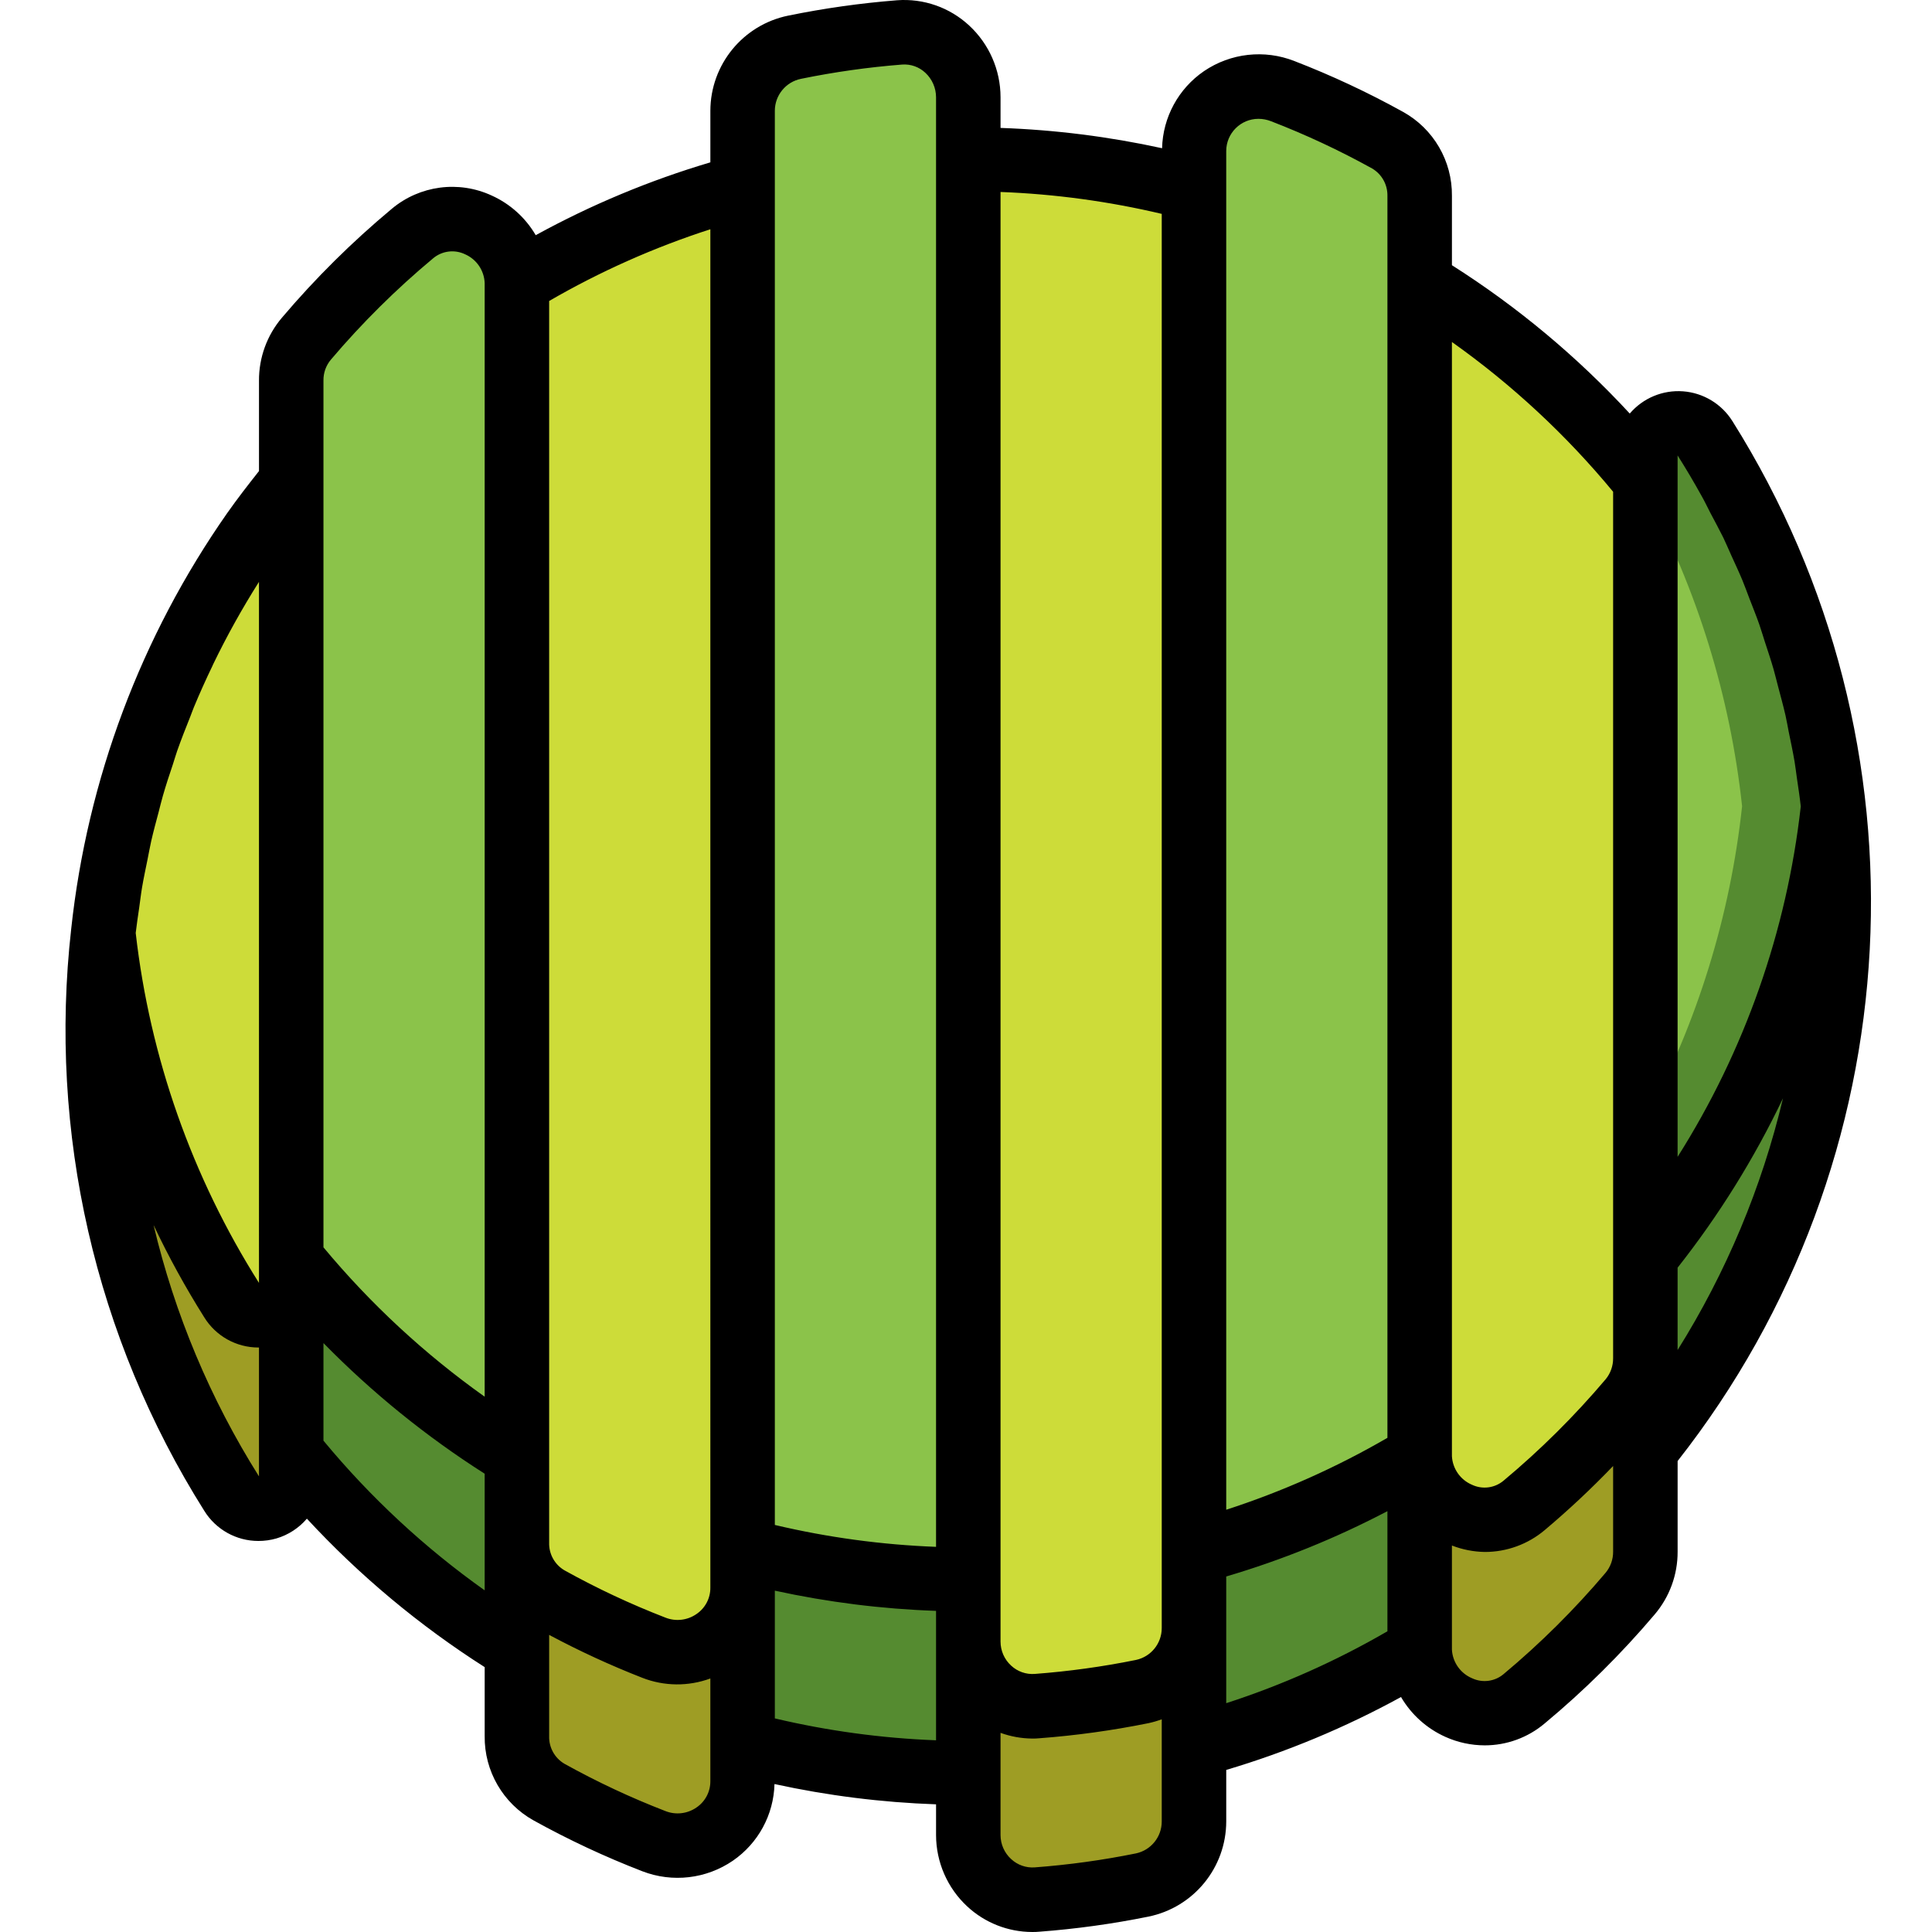
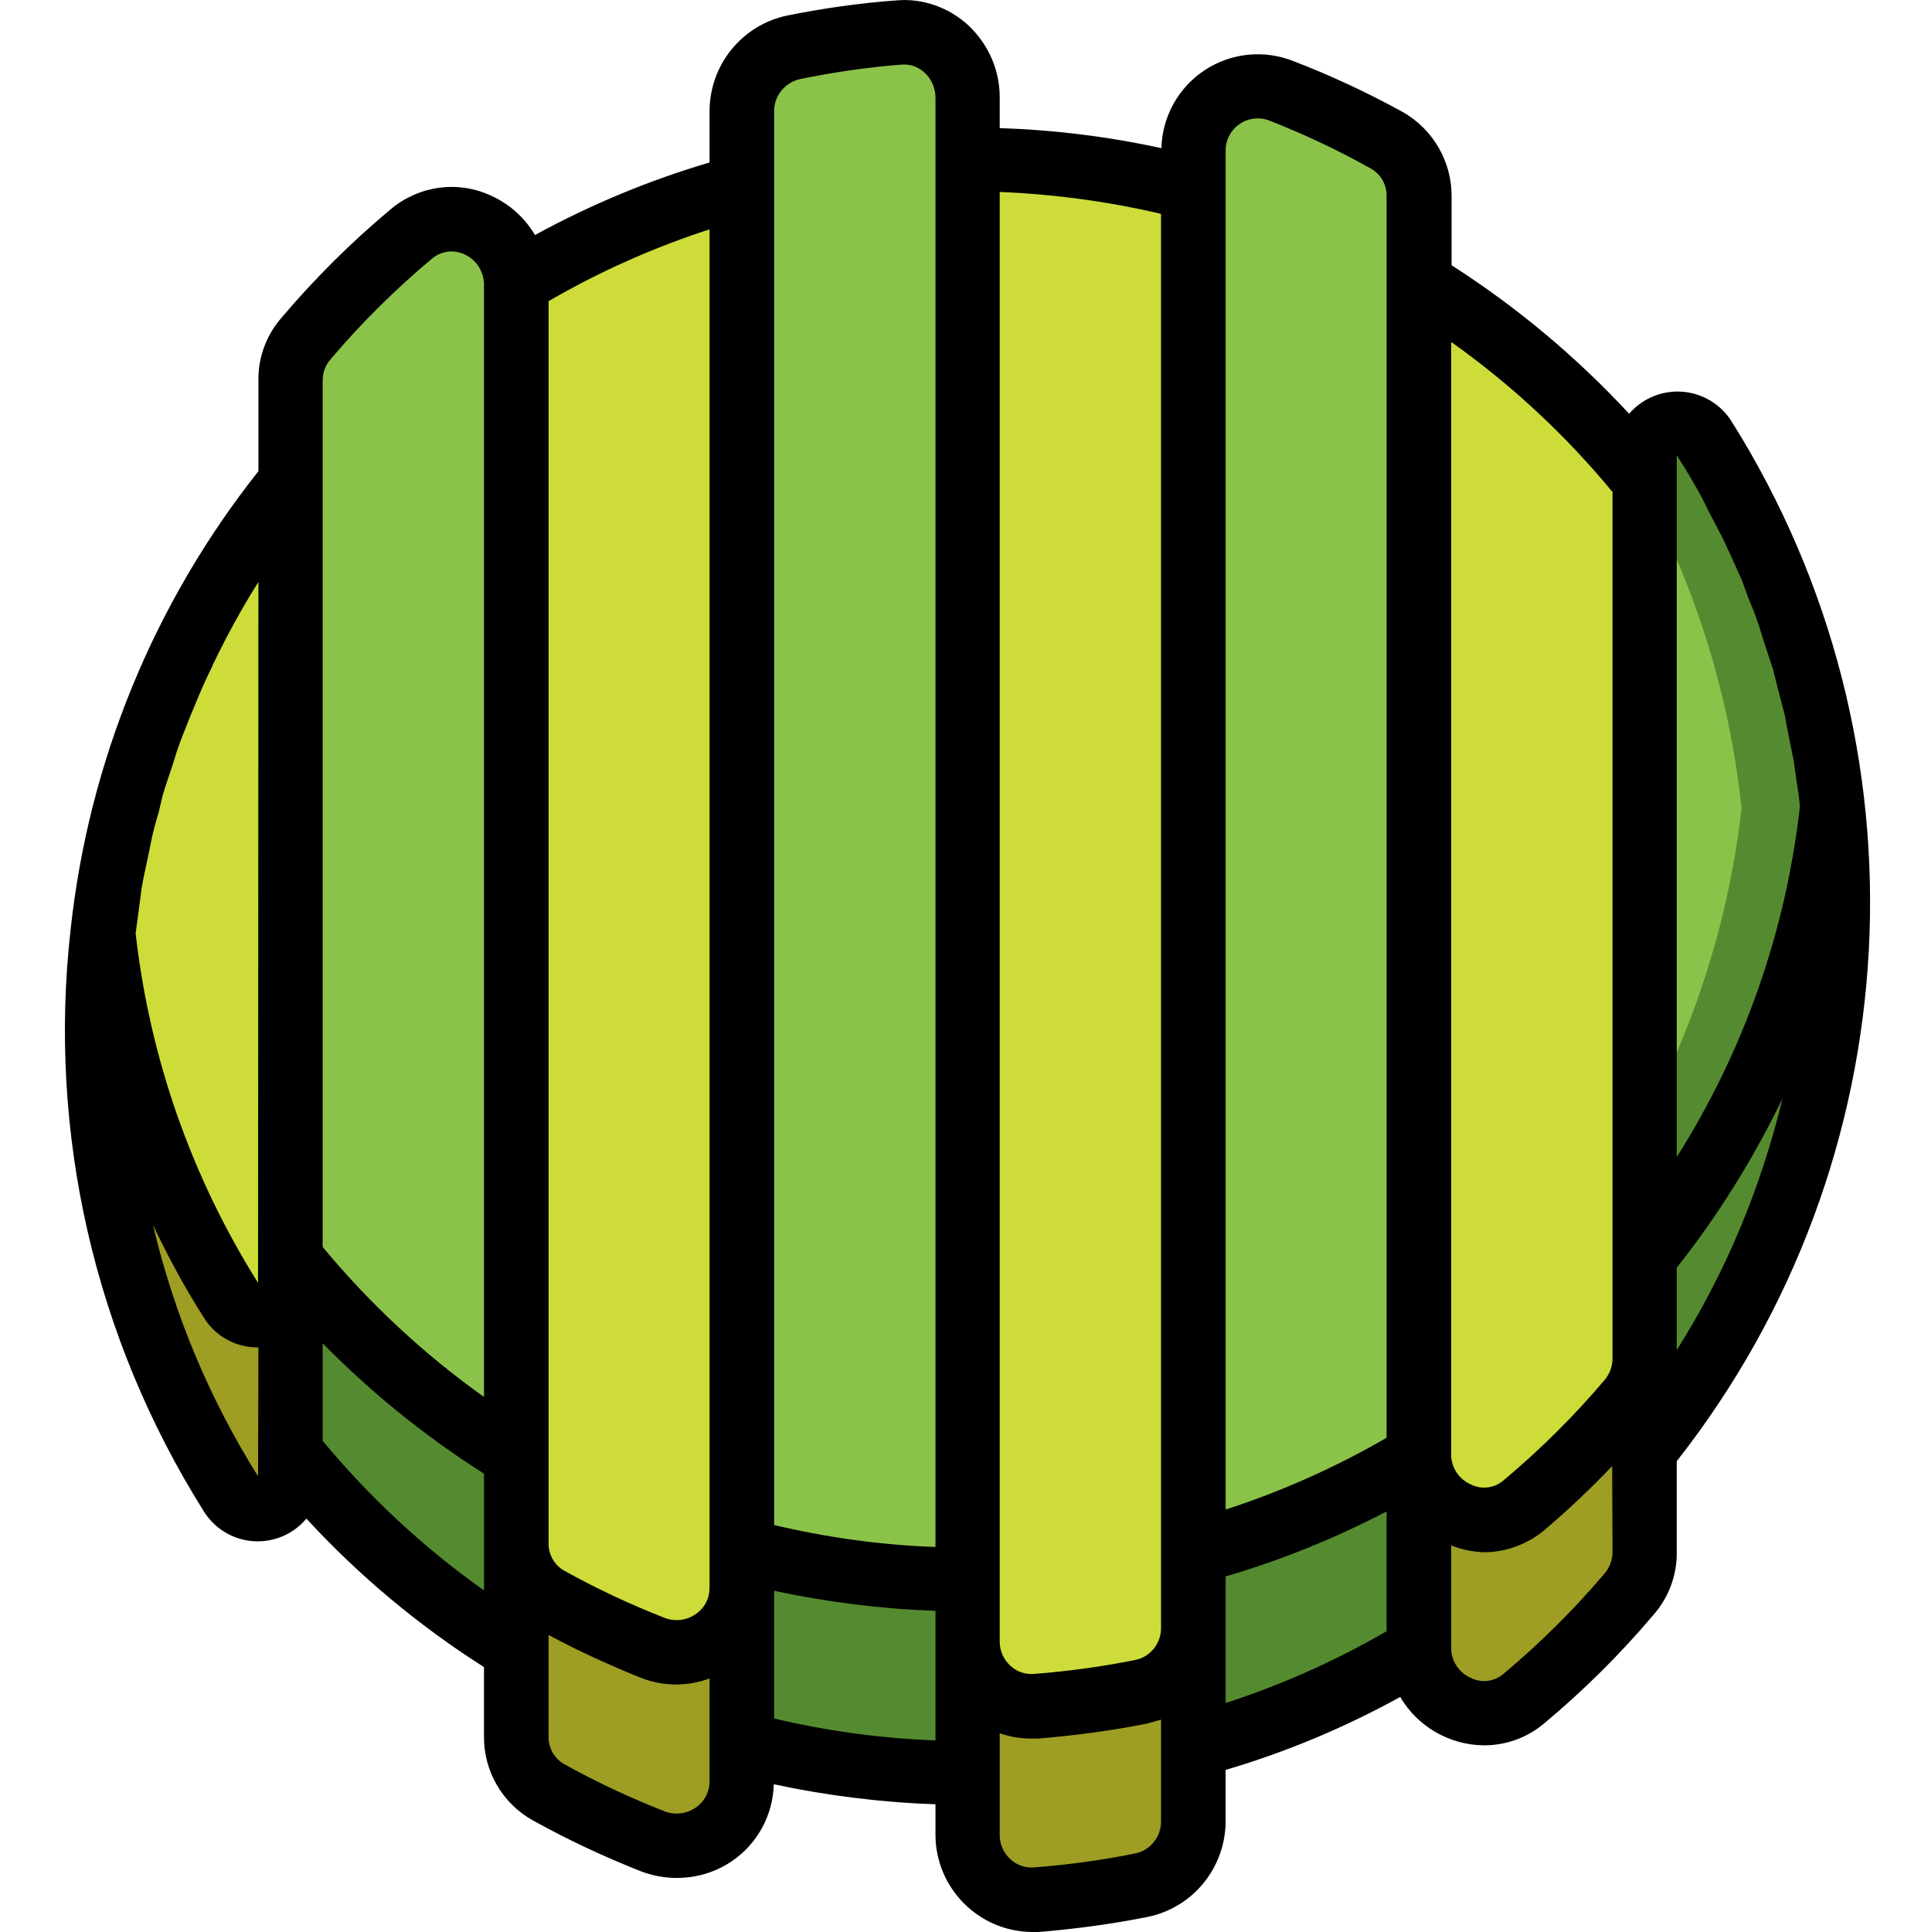
- <svg xmlns="http://www.w3.org/2000/svg" height="511pt" viewBox="-17 0 511 511.337" width="511pt">
-   <path d="m468.059 213.379c-3.734-34.625-15.352-67.934-33.965-97.363-2.062-3.184-5.969-4.633-9.605-3.57-3.641 1.062-6.152 4.387-6.18 8.176v6.402c-1.109-1.281-2.133-2.562-3.16-3.758-2.133-2.645-4.434-5.203-6.824-7.68-1.023-1.195-2.133-2.305-3.242-3.496-2.219-2.391-4.609-4.695-7-7-12.016-11.543-25.266-21.73-39.508-30.379v-22.867c.066-6.113-3.203-11.773-8.535-14.762-8.934-4.961-18.199-9.293-27.73-12.973-5.27-2.105-11.238-1.461-15.941 1.719-4.699 3.18-7.52 8.48-7.527 14.152v9.984c-19.48-5.227-39.562-7.867-59.73-7.852v-16.383c.031-4.738-1.906-9.281-5.355-12.535-3.445-3.25-8.094-4.926-12.82-4.617-9.348.734-18.637 2.047-27.82 3.926-7.992 1.629-13.734 8.656-13.738 16.812v19.965c-21.027 5.609-41.145 14.203-59.734 25.516-.156-6.465-3.957-12.285-9.812-15.035-5.855-2.746-12.762-1.945-17.836 2.066-10.148 8.441-19.539 17.746-28.074 27.816-2.625 3.098-4.051 7.035-4.012 11.094v26.797c-27.762 34.121-45.043 75.559-49.746 119.293-5.859 51.914 6.121 104.277 33.961 148.48 2.02 3.262 5.965 4.773 9.645 3.699 3.68-1.074 6.191-4.473 6.141-8.305v-6.402c16.754 20.766 36.961 38.492 59.734 52.395v22.785c-.09 6.141 3.184 11.836 8.535 14.848 8.934 4.957 18.199 9.293 27.73 12.973 5.27 2.066 11.223 1.41 15.91-1.762 4.691-3.172 7.516-8.449 7.559-14.113v-9.984c19.48 5.23 39.562 7.867 59.734 7.852v16.387c-.027 4.727 1.918 9.254 5.367 12.492 3.449 3.238 8.09 4.895 12.809 4.574 9.34-.707 18.633-1.988 27.816-3.84 7.992-1.633 13.734-8.656 13.738-16.812v-19.969c21.027-5.605 41.145-14.199 59.734-25.516.156 6.469 3.957 12.289 9.812 15.035 5.855 2.75 12.762 1.949 17.836-2.062 10.148-8.441 19.539-17.75 28.074-27.82 2.613-3.102 4.035-7.035 4.012-11.094v-26.793c38.734-47.883 56.652-109.297 49.75-170.496zm0 0" fill="#26b99a" />
-   <path d="m469.508 238.98c.109 52.75-17.977 103.922-51.199 144.895v-51.199c27.734-34.141 45.012-75.566 49.75-119.297.957 8.5 1.441 17.047 1.449 25.602zm0 0" fill="#558b30" />
-   <path d="m418.309 359.469v51.199c.023 4.059-1.398 7.992-4.012 11.094-8.535 10.07-17.926 19.379-28.074 27.82-5.074 4.012-11.98 4.812-17.836 2.062-5.855-2.746-9.656-8.566-9.812-15.035v-51.199c.156 6.469 3.957 12.289 9.812 15.035 5.855 2.746 12.762 1.949 17.836-2.062 10.148-8.441 19.539-17.75 28.074-27.82 2.613-3.102 4.035-7.035 4.012-11.094zm0 0" fill="#9e9d24" />
-   <path d="m358.574 385.41v51.199c-18.59 11.316-38.707 19.91-59.734 25.516v-51.199c21.027-5.605 41.145-14.199 59.734-25.516zm0 0" fill="#558b30" />
-   <path d="m298.84 430.895v51.199c-.004 8.156-5.746 15.18-13.738 16.812-9.184 1.852-18.477 3.133-27.816 3.84-4.719.32-9.359-1.336-12.809-4.574-3.449-3.238-5.395-7.766-5.367-12.492v-51.203c-.027 4.73 1.918 9.258 5.367 12.496 3.449 3.238 8.09 4.895 12.809 4.57 9.34-.703 18.633-1.988 27.816-3.84 7.992-1.629 13.734-8.652 13.738-16.809zm0 0" fill="#9e9d24" />
-   <path d="m239.109 418.094v51.199c-20.172.016-40.254-2.621-59.734-7.852v-51.199c19.48 5.227 39.562 7.867 59.734 7.852zm0 0" fill="#558b30" />
-   <path d="m179.375 420.227v51.199c-.043 5.664-2.867 10.941-7.559 14.113-4.688 3.172-10.641 3.828-15.91 1.762-9.531-3.68-18.797-8.016-27.73-12.973-5.352-3.012-8.625-8.707-8.535-14.848v-51.199c-.09 6.137 3.184 11.836 8.535 14.848 8.934 4.957 18.199 9.293 27.73 12.969 5.27 2.07 11.223 1.41 15.91-1.762 4.691-3.172 7.516-8.449 7.559-14.109zm0 0" fill="#9e9d24" />
-   <path d="m119.641 385.496v51.199c-22.773-13.902-42.98-31.629-59.734-52.395v-51.113c16.777 20.719 36.98 38.414 59.734 52.309zm0 0" fill="#558b30" />
-   <path d="m59.906 339.5v51.203c.051 3.832-2.461 7.23-6.141 8.305-3.68 1.074-7.625-.438-9.645-3.699-27.84-44.203-39.82-96.566-33.961-148.48 3.719 34.602 15.336 67.887 33.961 97.281 2.02 3.262 5.965 4.773 9.645 3.699 3.68-1.074 6.191-4.473 6.141-8.309zm0 0" fill="#9e9d24" />
-   <path d="m418.309 127.023v232.445c.023 4.059-1.398 7.992-4.012 11.094-8.535 10.07-17.926 19.379-28.074 27.82-5.074 4.012-11.98 4.809-17.836 2.062-5.855-2.746-9.656-8.566-9.812-15.035v-310.699c14.242 8.648 27.492 18.836 39.508 30.379 2.391 2.305 4.781 4.609 7 7 1.109 1.191 2.219 2.301 3.242 3.496 2.391 2.477 4.691 5.035 6.824 7.68 1.027 1.195 2.051 2.477 3.16 3.758zm0 0" fill="#cddc39" />
-   <path d="m358.574 51.844v333.566c-18.59 11.316-38.707 19.91-59.734 25.516v-370.945c.008-5.672 2.828-10.973 7.527-14.152 4.703-3.18 10.672-3.824 15.941-1.719 9.531 3.68 18.797 8.012 27.73 12.973 5.332 2.988 8.602 8.648 8.535 14.762zm0 0" fill="#8bc34a" />
-   <path d="m298.84 49.965v380.93c-.004 8.156-5.746 15.18-13.738 16.809-9.184 1.852-18.477 3.137-27.816 3.84-4.719.324-9.359-1.332-12.809-4.57-3.449-3.238-5.395-7.766-5.367-12.496l-.004-392.363c20.172-.016 40.254 2.625 59.734 7.852zm0 0" fill="#cddc39" />
-   <path d="m239.109 25.73v392.363c-20.172.016-40.254-2.625-59.734-7.852v-380.926c.004-8.156 5.746-15.184 13.738-16.812 9.184-1.879 18.473-3.191 27.82-3.926 4.727-.309 9.375 1.367 12.82 4.617 3.449 3.254 5.387 7.797 5.355 12.535zm0 0" fill="#8bc34a" />
-   <path d="m179.375 49.281v370.945c-.043 5.66-2.867 10.938-7.559 14.109-4.688 3.172-10.641 3.832-15.91 1.762-9.531-3.676-18.797-8.012-27.73-12.969-5.352-3.012-8.625-8.711-8.535-14.848v-333.484c18.59-11.312 38.707-19.906 59.734-25.516zm0 0" fill="#cddc39" />
-   <path d="m119.641 74.797v310.699c-22.754-13.895-42.957-31.59-59.734-52.309v-232.449c-.039-4.059 1.387-7.996 4.012-11.094 8.535-10.07 17.926-19.375 28.074-27.816 5.074-4.012 11.98-4.812 17.836-2.066 5.855 2.75 9.656 8.57 9.812 15.035zm0 0" fill="#8bc34a" />
-   <path d="m59.906 127.535v211.965c.051 3.836-2.461 7.234-6.141 8.309-3.68 1.074-7.625-.438-9.645-3.699-18.625-29.395-30.242-62.68-33.961-97.281 4.703-43.734 21.984-85.172 49.746-119.293zm0 0" fill="#cddc39" />
-   <path d="m468.059 213.379c-4.738 43.73-22.016 85.156-49.75 119.297v-212.055c.027-3.789 2.539-7.113 6.18-8.176 3.637-1.062 7.543.387 9.605 3.57 18.613 29.43 30.23 62.738 33.965 97.363zm0 0" fill="#558b30" />
-   <path d="m443.906 213.379c-3.141 29.004-11.832 57.137-25.598 82.859v-165.805c13.766 25.754 22.457 53.914 25.598 82.945zm0 0" fill="#8bc34a" />
-   <path d="m441.348 111.465c-2.852-4.562-7.707-7.496-13.074-7.895-5.367-.398-10.602 1.785-14.098 5.883-13.922-15.07-29.746-28.27-47.066-39.262v-18.348c.098-9.23-4.871-17.77-12.945-22.238-9.262-5.129-18.859-9.621-28.734-13.441-7.93-3.125-16.895-2.129-23.945 2.664-6.758 4.625-10.887 12.215-11.09 20.402-14.062-3.074-28.371-4.875-42.754-5.375v-8.125c-.008-7.211-3.02-14.09-8.312-18.984-5.156-4.785-12.074-7.203-19.086-6.676-9.684.766-19.305 2.125-28.82 4.07-11.957 2.453-20.555 12.965-20.582 25.176v13.652c-16.051 4.762-31.547 11.223-46.223 19.277-2.699-4.617-6.766-8.285-11.641-10.488-8.754-4.055-19.059-2.688-26.453 3.508-10.504 8.75-20.23 18.391-29.074 28.816-3.953 4.648-6.105 10.559-6.074 16.656v23.938c-2.887 3.652-5.734 7.32-8.391 11.094-22.832 32.621-37.043 70.488-41.309 110.078-6.078 53.828 6.332 108.125 35.191 153.969 3.062 4.988 8.5 8.031 14.355 8.027 1.617.004 3.23-.223 4.785-.672 3.133-.93 5.926-2.746 8.047-5.23 13.938 15.059 29.75 28.266 47.055 39.293v18.246c-.109 9.254 4.859 17.82 12.941 22.324 9.277 5.137 18.895 9.633 28.785 13.457 7.957 3.074 16.922 2.031 23.961-2.793 6.707-4.609 10.805-12.152 11.016-20.289 14.062 3.07 28.375 4.867 42.762 5.367v8.133c.008 7.176 3.004 14.027 8.27 18.906 4.668 4.324 10.789 6.734 17.152 6.75.629 0 1.262 0 1.902-.074 9.703-.73 19.355-2.066 28.895-3.996 11.961-2.449 20.555-12.961 20.582-25.172v-13.652c16.059-4.773 31.566-11.242 46.258-19.293 2.727 4.656 6.84 8.348 11.77 10.555 3.266 1.469 6.805 2.23 10.383 2.234 5.812.004 11.434-2.051 15.871-5.801 10.512-8.742 20.242-18.383 29.082-28.809 3.961-4.645 6.129-10.555 6.102-16.66v-23.984c62.473-79.473 68.277-189.621 14.508-275.219zm-389.973 279.281c-12.898-20.484-22.324-42.957-27.895-66.512 3.969 8.387 8.441 16.527 13.387 24.383 3.062 4.988 8.5 8.027 14.355 8.027h.152zm0-51.203c-17.719-28.02-28.871-59.68-32.625-92.621.258-2.234.598-4.453.922-6.68.258-1.785.453-3.586.754-5.352.418-2.473.945-4.914 1.441-7.363.332-1.629.613-3.27.98-4.891.59-2.609 1.297-5.18 1.98-7.754.383-1.434.707-2.887 1.117-4.27.801-2.789 1.707-5.547 2.637-8.293.383-1.18.727-2.371 1.133-3.551 1.078-3.078 2.281-6.117 3.5-9.156.316-.801.598-1.629.93-2.43 1.535-3.695 3.176-7.344 4.918-10.949.059-.121.109-.25.16-.375 3.633-7.512 7.688-14.809 12.152-21.855zm59.734 68.738v12.629c-15.895-11.281-30.238-24.598-42.668-39.613v-25.828c12.859 13.113 27.172 24.715 42.668 34.574zm0-38.621c-15.875-11.273-30.219-24.562-42.668-39.527v-229.395c-.039-2.035.664-4.016 1.98-5.57 8.223-9.691 17.266-18.652 27.031-26.789 2.367-2 5.691-2.422 8.484-1.074 3.039 1.34 5.047 4.293 5.172 7.613zm59.73 91.781v9.984c.016 2.797-1.371 5.414-3.695 6.973-2.398 1.656-5.469 2.008-8.184.938-9.184-3.551-18.113-7.734-26.727-12.516-2.594-1.516-4.152-4.332-4.059-7.34v-26.777c7.988 4.27 16.223 8.062 24.66 11.359 5.777 2.258 12.184 2.32 18.004.176zm0-51.199v9.984c.016 2.797-1.371 5.414-3.695 6.973-2.398 1.656-5.469 2.008-8.184.938-9.184-3.555-18.113-7.734-26.727-12.52-2.594-1.516-4.152-4.332-4.059-7.336v-328.621c13.508-7.824 27.809-14.191 42.664-18.984zm59.734 24.234v26.121c-14.375-.543-28.664-2.484-42.668-5.793v-33.809c14.035 3.062 28.312 4.852 42.668 5.348zm0-392.363v367.285c-14.375-.547-28.664-2.484-42.668-5.793v-374.289c.012-4.109 2.91-7.645 6.938-8.457 8.832-1.805 17.766-3.066 26.754-3.773 2.266-.168 4.5.625 6.152 2.184 1.797 1.672 2.816 4.012 2.824 6.461zm59.734 420.012v19.969c0 4.07-2.844 7.59-6.828 8.441-8.855 1.793-17.812 3.027-26.82 3.703-2.277.156-4.52-.633-6.195-2.188-1.797-1.629-2.824-3.945-2.824-6.371v-27.051c2.68.973 5.504 1.484 8.355 1.508.629 0 1.262 0 1.902-.074 9.703-.73 19.355-2.066 28.895-3.996 1.195-.258 2.367-.598 3.516-1.023zm0-51.199v19.969c0 4.07-2.844 7.59-6.828 8.438-8.855 1.793-17.812 3.031-26.82 3.703-2.277.16-4.52-.633-6.195-2.184-1.797-1.633-2.824-3.945-2.824-6.375v-383.668c14.379.543 28.668 2.484 42.668 5.797zm59.73 20.82c-13.504 7.84-27.809 14.219-42.664 19.031v-33.535c14.754-4.355 29.043-10.148 42.664-17.289zm0-357.035v305.836c-13.504 7.836-27.809 14.219-42.664 19.031v-359.598c0-4.711 3.82-8.531 8.531-8.531 1.145.004 2.273.223 3.34.641 9.188 3.547 18.125 7.727 26.742 12.5 2.562 1.508 4.109 4.281 4.051 7.254zm59.734 335.957c.02 2.039-.684 4.016-1.98 5.582-8.219 9.711-17.262 18.695-27.031 26.848-2.332 1.961-5.598 2.375-8.348 1.066-3.062-1.301-5.121-4.23-5.305-7.555v-27.562c2.777 1.078 5.723 1.656 8.703 1.707 5.809.004 11.434-2.051 15.871-5.801 6.324-5.324 12.363-10.984 18.09-16.949zm0-77.992v26.793c.02 2.035-.684 4.012-1.98 5.582-8.219 9.711-17.262 18.691-27.031 26.844-2.336 1.957-5.594 2.375-8.348 1.07-3.062-1.301-5.121-4.23-5.305-7.555v-294.895c15.902 11.281 30.246 24.605 42.664 39.637zm17.066 24.637v-21.797c10.938-13.867 20.297-28.91 27.898-44.852-5.605 23.59-15.027 46.102-27.898 66.648zm0-51.133v-185.645c2.215 3.5 4.324 7.062 6.332 10.695.855 1.484 1.562 3.02 2.348 4.531 1.145 2.164 2.312 4.316 3.414 6.527.75 1.559 1.414 3.164 2.133 4.742.996 2.203 2.039 4.395 2.961 6.633.648 1.559 1.203 3.148 1.809 4.719.895 2.312 1.828 4.605 2.645 6.945.523 1.5.957 3.027 1.453 4.539.801 2.449 1.629 4.891 2.336 7.375.418 1.449.75 2.926 1.145 4.383.676 2.562 1.383 5.121 1.973 7.68.324 1.434.57 2.895.852 4.336.539 2.629 1.102 5.258 1.555 7.91.246 1.461.406 2.938.621 4.402.367 2.484.75 4.977 1.023 7.477-3.707 32.984-14.852 64.699-32.598 92.75zm0 0" />
+ <svg xmlns="http://www.w3.org/2000/svg" viewBox="-17 0 511 511.3">
+   <path d="M468 213.4c-3.7-34.6-15.3-68-34-97.4a8.6 8.6 0 0 0-15.7 4.6v6.4l-3.2-3.7c-2-2.7-4.4-5.2-6.8-7.7l-3.2-3.5a227.4 227.4 0 0 0-46.5-37.4V51.8c0-6-3.2-11.7-8.6-14.7-8.9-5-18.2-9.3-27.7-13A17.1 17.1 0 0 0 298.8 40v10a229.8 229.8 0 0 0-59.7-7.9V25.7A17 17 0 0 0 221 8.6c-9.3.7-18.6 2-27.8 3.9-8 1.6-13.7 8.7-13.7 16.8v20a228 228 0 0 0-59.8 25.5 17 17 0 0 0-27.6-13 227.5 227.5 0 0 0-28 27.8 17 17 0 0 0-4 11.1v26.8a227.6 227.6 0 0 0-49.8 119.3c-5.9 52 6 104.3 34 148.5a8.5 8.5 0 0 0 15.7-4.6v-6.4c16.8 20.8 37 38.5 59.7 52.4v22.8c0 6.1 3.2 11.8 8.6 14.8 9 5 18.2 9.3 27.7 13a17.2 17.2 0 0 0 23.5-15.9v-10c19.5 5.3 39.5 8 59.7 7.9v16.4a17 17 0 0 0 18.2 17c9.3-.7 18.6-2 27.8-3.8 8-1.6 13.7-8.6 13.7-16.8v-20c21-5.6 41.2-14.2 59.8-25.5a17 17 0 0 0 27.6 13 227.6 227.6 0 0 0 28.1-27.8c2.6-3.1 4-7 4-11.1v-26.8a230 230 0 0 0 49.8-170.5zm0 0" fill="#26b99a" />
+   <path d="M469.5 239c.1 52.7-18 103.9-51.2 144.9v-51.2c27.7-34.2 45-75.6 49.8-119.3 1 8.5 1.4 17 1.4 25.6zm0 0" fill="#558b30" />
+   <path d="M418.3 359.5v51.2c0 4-1.4 8-4 11-8.5 10.1-18 19.4-28 27.9a17 17 0 0 1-27.7-13v-51.2a17 17 0 0 0 27.6 13 227.6 227.6 0 0 0 28.1-27.8c2.6-3.1 4-7 4-11.1zm0 0" fill="#9e9d24" />
+   <path d="M358.6 385.4v51.2a227.7 227.7 0 0 1-59.8 25.5V411c21-5.6 41.2-14.2 59.8-25.5zm0 0" fill="#558b30" />
+   <path d="M298.8 430.9V482c0 8.1-5.7 15.2-13.7 16.8-9.2 1.9-18.5 3.1-27.8 3.8a17 17 0 0 1-18.2-17v-51.2a17 17 0 0 0 18.2 17c9.3-.7 18.6-2 27.8-3.8 8-1.6 13.7-8.6 13.7-16.8zm0 0" fill="#9e9d24" />
+   <path d="M239.1 418v51.3c-20.2 0-40.2-2.6-59.7-7.9v-51.2c19.5 5.3 39.5 8 59.7 7.9zm0 0" fill="#558b30" />
+   <path d="M179.4 420.2v51.2a17.2 17.2 0 0 1-23.5 15.9c-9.5-3.7-18.8-8-27.7-13-5.4-3-8.6-8.7-8.6-14.8v-51.2c0 6.1 3.2 11.8 8.6 14.8 9 5 18.2 9.3 27.7 13a17.2 17.2 0 0 0 23.5-15.9zm0 0" fill="#9e9d24" />
+   <path d="M119.6 385.5v51.2A232.2 232.2 0 0 1 60 384.3v-51.1c16.8 20.7 37 38.4 59.7 52.3zm0 0" fill="#558b30" />
+   <path d="M60 339.5v51.2a8.5 8.5 0 0 1-15.9 4.6 230.2 230.2 0 0 1-34-148.5 227.1 227.1 0 0 0 34 97.3 8.5 8.5 0 0 0 15.8-4.6zm0 0" fill="#9e9d24" />
+   <path d="M418.3 127v232.5c0 4-1.4 8-4 11-8.5 10.1-18 19.4-28 27.9a17 17 0 0 1-27.7-13V74.7a227.4 227.4 0 0 1 46.5 37.4l3.2 3.5c2.4 2.5 4.7 5 6.8 7.7l3.2 3.7zm0 0" fill="#cddc39" />
+   <path d="M358.6 51.8v333.6a227.7 227.7 0 0 1-59.8 25.5V40a17.1 17.1 0 0 1 23.5-15.8c9.5 3.7 18.8 8 27.7 13 5.4 3 8.6 8.6 8.6 14.7zm0 0" fill="#8bc34a" />
+   <path d="M298.8 50v380.9c0 8.2-5.7 15.2-13.7 16.8a227 227 0 0 1-27.8 3.8 17 17 0 0 1-18.2-17V42c20.2 0 40.3 2.6 59.7 7.9zm0 0" fill="#cddc39" />
+   <path d="M239.1 25.7v392.4c-20.2 0-40.2-2.6-59.7-7.9V29.3c0-8.1 5.7-15.2 13.7-16.8 9.2-1.9 18.5-3.2 27.8-4a17 17 0 0 1 18.2 17.2zm0 0" fill="#8bc34a" />
+   <path d="M179.4 49.3v371a17.2 17.2 0 0 1-23.5 15.8c-9.5-3.7-18.8-8-27.7-13-5.4-3-8.6-8.7-8.6-14.8V74.8a228 228 0 0 1 59.8-25.5zm0 0" fill="#cddc39" />
+   <path d="M119.6 74.8v310.7A233.4 233.4 0 0 1 60 333.2V100.7c0-4 1.4-8 4-11 8.6-10.1 18-19.4 28-27.9a17 17 0 0 1 27.7 13zm0 0" fill="#8bc34a" />
+   <path d="M60 127.5v212a8.5 8.5 0 0 1-15.9 4.6 227.1 227.1 0 0 1-34-97.3c4.8-43.7 22-85.1 49.8-119.3zm0 0" fill="#cddc39" />
+   <path d="M468 213.4c-4.7 43.7-22 85.1-49.7 119.3v-212a8.6 8.6 0 0 1 15.8-4.7 227.9 227.9 0 0 1 34 97.4zm0 0" fill="#558b30" />
+   <path d="M444 213.4c-3.2 29-12 57.1-25.7 82.8V130.4a228 228 0 0 1 25.6 83zm0 0" fill="#8bc34a" />
+   <path d="M441.3 111.5a16.9 16.9 0 0 0-27.1-2c-14-15.1-29.8-28.3-47-39.3V51.8c0-9.2-5-17.7-13-22.2-9.3-5.1-18.9-9.6-28.8-13.4a25.5 25.5 0 0 0-35 23 239 239 0 0 0-42.8-5.3v-8.2c0-7.2-3-14-8.3-19-5.1-4.7-12-7.2-19-6.6-9.7.7-19.4 2.1-28.9 4-12 2.5-20.5 13-20.6 25.2V43a235 235 0 0 0-46.2 19.2A25.8 25.8 0 0 0 113 51.8c-8.8-4.1-19-2.7-26.5 3.5a237.2 237.2 0 0 0-29 28.8c-4 4.6-6.2 10.5-6.1 16.6v24A236 236 0 0 0 1.7 245.9c-6.1 53.8 6.3 108 35.2 154a16.8 16.8 0 0 0 27.2 2c13.9 15.1 29.7 28.3 47 39.3v18.3a25.2 25.2 0 0 0 13 22.3c9.2 5.1 18.8 9.6 28.7 13.5 8 3 17 2 24-2.8a25.4 25.4 0 0 0 11-20.3c14 3 28.4 4.8 42.8 5.3v8.2a25.8 25.8 0 0 0 25.4 25.6h1.9c9.7-.8 19.4-2.1 28.9-4 12-2.5 20.5-13 20.6-25.2v-13.7c16-4.7 31.5-11.2 46.2-19.3a26 26 0 0 0 22.2 12.8c5.8 0 11.4-2 15.9-5.8a235.9 235.9 0 0 0 29-28.8c4-4.6 6.2-10.5 6.1-16.6v-24a239.3 239.3 0 0 0 14.5-275.2zm-390 279.2a219.7 219.7 0 0 1-27.8-66.5c4 8.4 8.4 16.6 13.4 24.4 3 5 8.5 8 14.3 8h.2zm0-51.2A219.9 219.9 0 0 1 18.9 247l.9-6.7.7-5.3c.4-2.5 1-5 1.5-7.4l1-4.9c.5-2.6 1.2-5.1 2-7.7l1-4.3c.8-2.8 1.8-5.5 2.7-8.3l1.1-3.5c1-3.1 2.3-6.1 3.5-9.2l1-2.4c1.5-3.7 3.1-7.4 4.9-11l.1-.3C43 168.3 47 161 51.4 154zm59.8 68.8v12.6a222.8 222.8 0 0 1-42.7-39.6v-25.8a240.8 240.8 0 0 0 42.7 34.5zm0-38.6A224.9 224.9 0 0 1 68.4 330V100.7c0-2 .7-4 2-5.5 8.2-9.7 17.3-18.7 27-26.8 2.4-2 5.7-2.4 8.5-1.1 3 1.3 5 4.3 5.2 7.6zm59.7 91.7v10c0 2.8-1.3 5.4-3.7 7a8.8 8.8 0 0 1-8.1 1c-9.2-3.6-18.2-7.8-26.8-12.6a8.2 8.2 0 0 1-4-7.3v-26.8c8 4.3 16.2 8 24.6 11.4a25.4 25.4 0 0 0 18 .1zm0-51.2v10c0 2.8-1.3 5.4-3.7 7a8.8 8.8 0 0 1-8.1 1c-9.2-3.6-18.2-7.8-26.8-12.6a8.2 8.2 0 0 1-4-7.3V79.7a219.7 219.7 0 0 1 42.6-19zm59.8 24.3v26.1a222 222 0 0 1-42.7-5.8V421c14 3 28.3 4.8 42.7 5.3zm0-392.4v367.3c-14.4-.5-28.7-2.5-42.7-5.8V29.3c0-4 3-7.6 7-8.4 8.8-1.8 17.7-3.1 26.7-3.8 2.3-.2 4.5.6 6.2 2.2 1.7 1.6 2.8 4 2.8 6.4zm59.7 420v20c0 4-2.8 7.6-6.8 8.4a217 217 0 0 1-26.8 3.7c-2.3.2-4.6-.6-6.2-2.1a8.6 8.6 0 0 1-2.9-6.4v-27a25 25 0 0 0 8.4 1.4h1.9c9.7-.8 19.4-2.1 28.9-4l3.5-1zm0-51.2v20c0 4-2.8 7.6-6.8 8.4-8.9 1.8-17.8 3-26.8 3.7-2.3.2-4.6-.6-6.2-2.1a8.6 8.6 0 0 1-2.9-6.4V50.8c14.4.6 28.7 2.5 42.7 5.8zm59.7 20.8a220 220 0 0 1-42.6 19v-33.5c14.7-4.3 29-10.1 42.6-17.2zm0-357v305.8a220.3 220.3 0 0 1-42.6 19V40a8.5 8.5 0 0 1 11.8-8A215 215 0 0 1 346 44.7a8.2 8.2 0 0 1 4 7.2zm59.8 336c0 2-.7 4-2 5.6a220.5 220.5 0 0 1-27 26.8 7.8 7.8 0 0 1-8.4 1 8.7 8.7 0 0 1-5.3-7.5V409c2.8 1.1 5.7 1.7 8.7 1.8 5.8 0 11.4-2.1 15.9-5.8a234 234 0 0 0 18-17zm0-78v26.8c0 2-.7 4-2 5.6a220.4 220.4 0 0 1-27 26.8 7.8 7.8 0 0 1-8.4 1 8.7 8.7 0 0 1-5.3-7.5V90.5a221.8 221.8 0 0 1 42.7 39.7zm17 24.6v-21.8c11-13.9 20.3-28.9 28-44.8-5.7 23.6-15 46-28 66.6zm0-51.1V120.5c2.3 3.5 4.4 7.1 6.4 10.7l2.3 4.6 3.4 6.5 2.2 4.7 3 6.7 1.7 4.7c1 2.3 1.9 4.6 2.7 7l1.4 4.5 2.4 7.3 1.1 4.4 2 7.7.8 4.3 1.6 8 .6 4.4c.4 2.4.8 5 1 7.4-3.7 33-14.8 64.7-32.6 92.8zm0 0" />
</svg>
